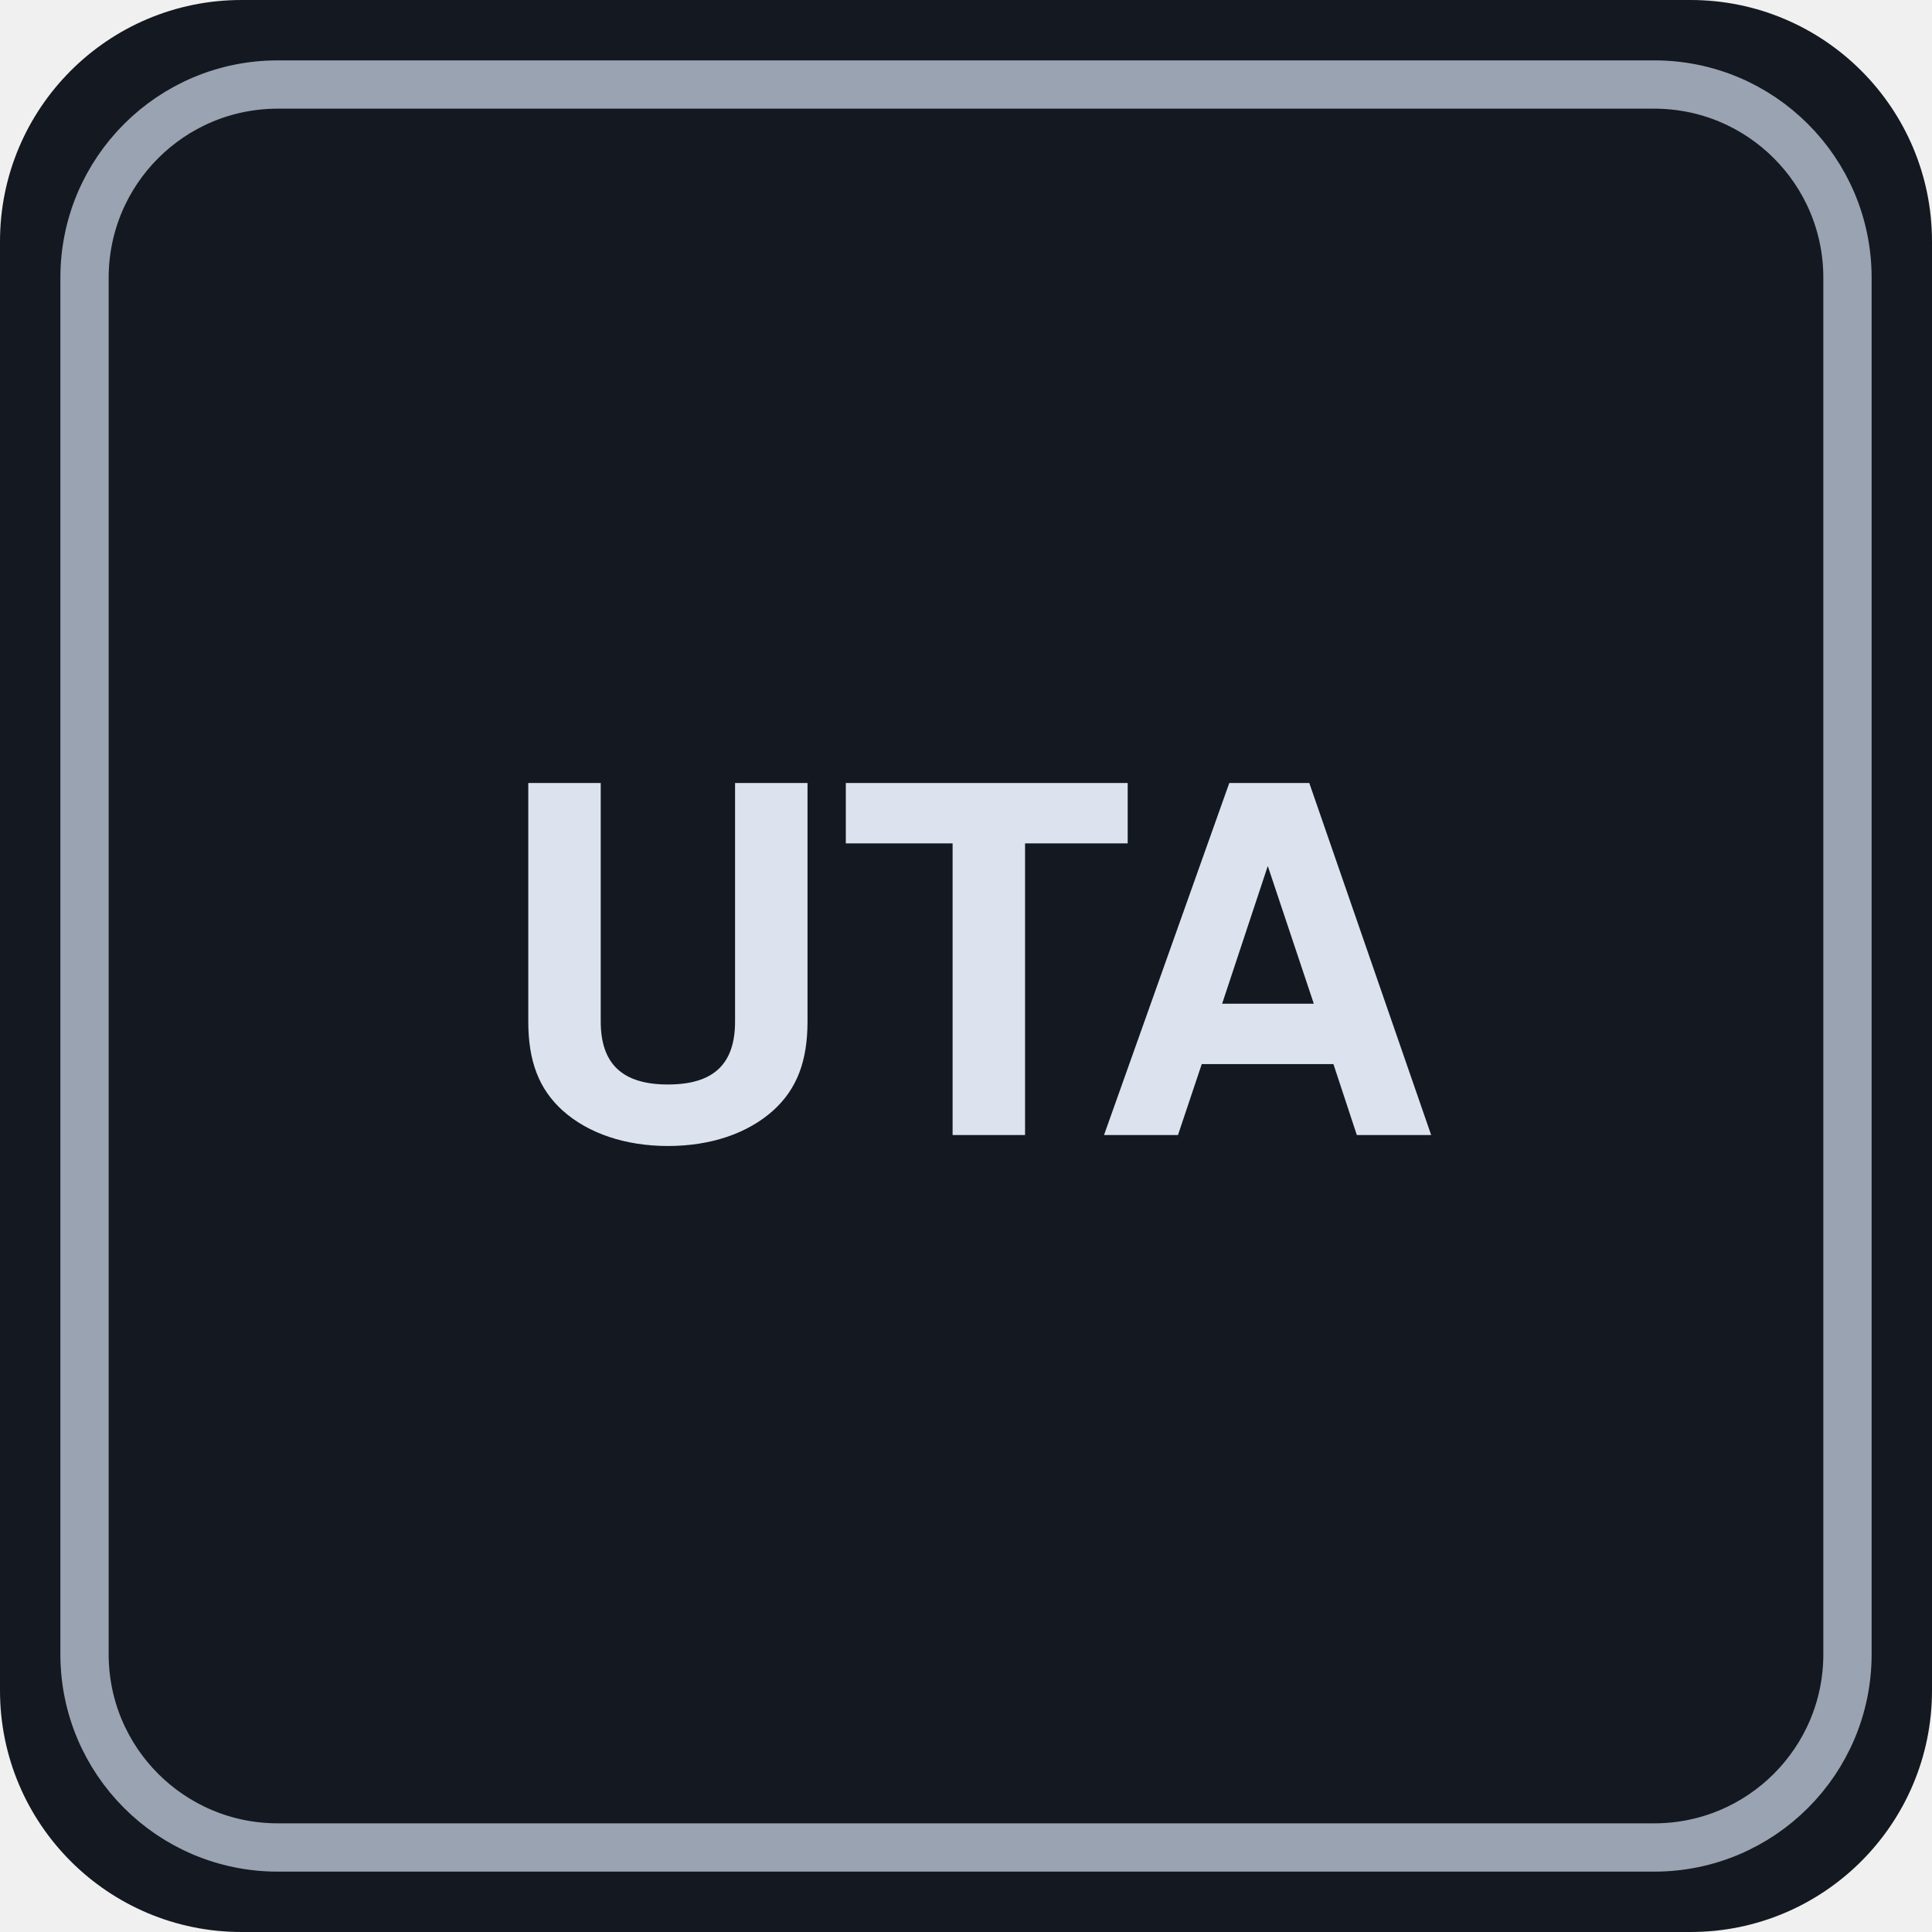
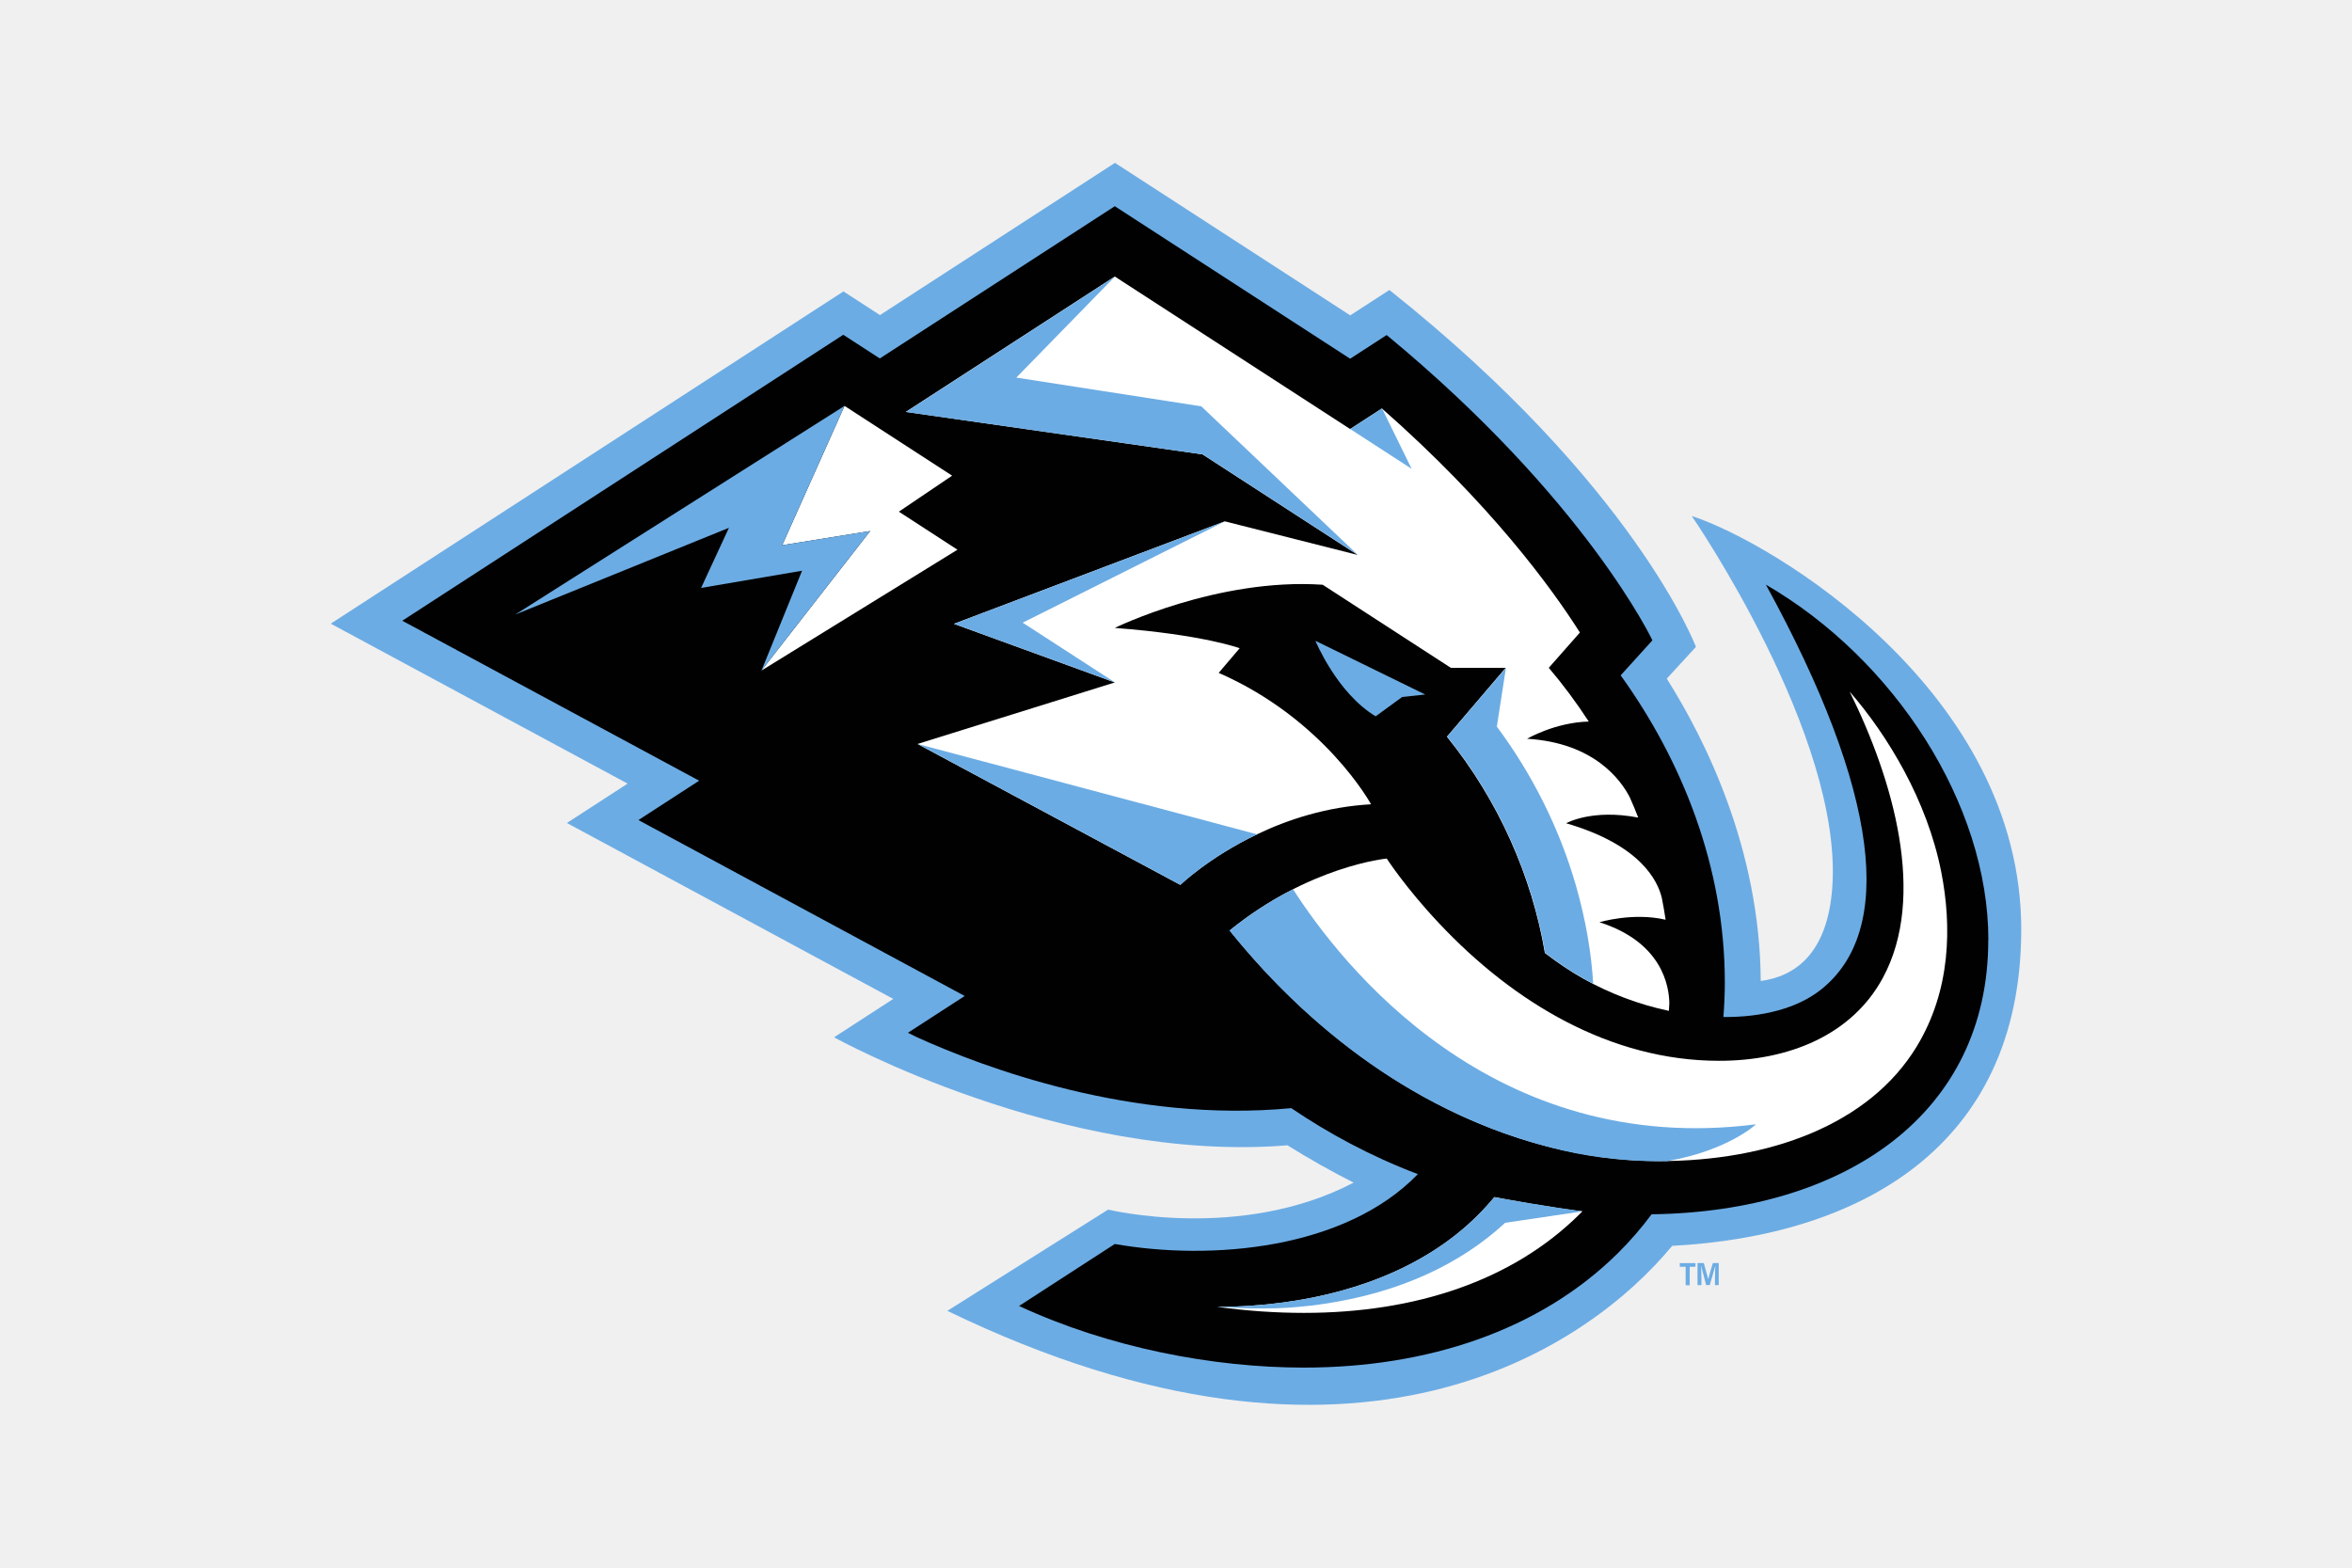
- <svg xmlns="http://www.w3.org/2000/svg" viewBox="0 0 80 80" width="80" height="80" role="img" aria-label="UTA">
-   <rect width="80" height="80" rx="10" fill="#141820" />
-   <rect x="3.5" y="3.5" width="73" height="73" rx="8" fill="none" stroke="#9aa3b2" stroke-width="2" />
-   <text x="40" y="47" text-anchor="middle" font-family="ui-sans-serif,system-ui,Helvetica,Arial,sans-serif" font-size="20" font-weight="700" fill="#dce3ee">UTA</text>
+ <svg xmlns="http://www.w3.org/2000/svg" viewBox="0 0 960 640">
+   <path fill="#6cace4" d="M825 380.216c.506-97.99-101.813-158.985-134.484-169.555 0 0 61.905 89.845 57.346 151.781-2.026 27.33-15.558 36.2-29.198 38.045-.289-53.755-22.613-98.533-38.35-123.438l11.902-12.959s-24.747-65.882-125.112-145.7l-15.992 10.353-96.023-62.262-95.915 62.153-14.906-9.665L135 254.606l121.17 65.303-24.785 16.072L364.601 407.8l-24.169 15.674s92.985 51.584 185.064 44.09a350 350 0 0 0 26.991 15.24c-46.13 24.181-100.184 11.005-100.184 11.005l-65.632 41.34c168.168 81.41 262.237 14.152 295.85-26.535 76.123-4.054 142.008-40 142.478-128.36z" />
+   <path fill="#010101" d="M811.576 383.763c0-55.456-38.315-114.64-90.813-145.084 46.564 84.958 52.86 141.392 22.359 165.428-9.551 7.53-23.77 11.222-39.69 11.077.362-4.67.579-9.376.579-14.118 0-47.529-17.692-90.859-42.512-125.356l12.953-14.299s-27.063-57.41-108.47-124.632l-14.906 9.665-96.06-62.261-95.914 62.153-14.907-9.666-179.998 116.741 121.169 65.303-24.784 16.072 133.181 71.82-23.192 15.021 3.763 1.846c27.207 12.344 87.846 35.113 152.718 28.923 15.051 10.208 32.273 19.584 51.666 26.932-29.704 30.77-84.301 35.44-123.702 28.525l-39.075 25.303c36.724 17.05 79.272 25.158 116.249 25.158 50.363 0 96.204-15.095 128.151-46.697 5.066-4.995 9.624-10.316 13.785-15.89 79.416-1.05 137.414-41.268 137.414-111.964z" />
+   <path fill="#fff" d="M652.888 376.487s13.604-4.127 26.955-1.014c-.435-3.004-.977-5.973-1.556-8.94-1.664-6.915-8.611-21.575-39.039-30.444 0 0 10.42-5.973 29.415-2.317-1.086-2.787-2.207-5.538-3.437-8.253-3.51-6.842-14.364-22.262-41.934-23.928 0 0 11.47-6.696 25.182-7.022-5.065-7.783-10.528-15.13-16.317-21.937l12.699-14.407c-11.469-18.099-36.398-52.415-80.827-91.474l-12.953 8.398-96.06-62.262-85.313 55.276 121.132 17.34 63.316 41.048-54.234-13.719-110.568 41.846 65.667 23.927-80.501 25.122 107.239 57.52s11.65-11.258 31.296-20.633c12.555-6.009 28.402-11.258 46.565-12.272 0 0-18.923-34.714-62.195-53.646l8.575-10.063s-15.124-5.575-50.979-8.29c0 0 41.825-20.525 84.844-17.629l52.317 33.918h22.396l-23.988 28.127c21.13 26.135 34.697 57.158 39.98 88.29 5.174 3.981 10.384 7.492 15.594 10.424a124 124 0 0 0 35.022 13.213c.073-1.05.109-2.1.181-3.15-.108-6.914-2.894-24.905-28.582-33.049zM609.906 488.74a87 87 0 0 1-2.93 3.403c-20.805 23.203-51.486 35.33-83.035 39.565a201 201 0 0 1-27.027 1.81c12.012 1.665 23.915 2.461 35.312 2.461 45.587 0 85.097-13.176 112.45-40.253.397-.398.795-.832 1.193-1.23-9.66-.942-33.865-5.322-35.963-5.792z" />
+   <path fill="#6cace4" d="m554.224 226.551-63.895-60.669-75.509-11.728 40.269-41.267-85.314 55.312 121.133 17.303zM499.99 212.833 389.42 254.678l65.668 23.928-37.664-24.398zM551.112 175.151l25.073 16.253-12.084-24.65zM481.826 361.247s11.65-11.258 31.296-20.633l-138.535-36.887zM630.673 389.012c5.174 3.981 10.384 7.493 15.594 10.425 1.34.76 2.678 1.448 4.016 2.136-.759-12.779-3.075-26.136-7.019-39.964-6.729-23.384-17.8-45.466-32.309-64.977l3.727-24.036-23.988 28.127c21.093 26.135 34.697 57.121 39.979 88.29M645.905 494.531s-15.63-2.136-36.036-5.792a86 86 0 0 1-2.93 3.403c-20.804 23.203-51.485 35.33-83.035 39.565a201 201 0 0 1-27.026 1.81s16.245 1.194 28.835.362a208 208 0 0 0 4.85-.398c1.374-.145 2.748-.29 4.087-.435h.253c2.026-.253 4.016-.507 6.042-.832 30.465-4.598 55.212-16.18 73.411-33.014z" />
+   <path fill="#fff" d="M501.87 379.89c32.563-26.425 64.148-29.393 64.148-29.393s7.598 11.837 21.419 26.497c30.356 32.29 69.937 56.072 114.259 56.072 28.365 0 54.126-10.46 66.789-33.809 18.09-33.339 4.161-81.194-13.532-116.922 15.594 17.918 31.658 44.56 37.375 73.555 4.378 22.154 3.98 48.362-10.022 71.384-19.465 32-60.313 46.733-104.96 46.733-60.422 0-125.474-32.144-175.44-94.153" />
+   <path fill="#6cace4" d="M527.812 363.022c-8.177 4.127-17.04 9.63-25.978 16.87 36.29 45.066 82.781 77.645 136.582 89.916 12.916 2.933 27.352 4.49 42.042 4.236 25.073-4.417 36.29-15.059 36.29-15.059-107.71 13.792-169.399-65.375-188.972-95.963M536.93 261.63s8.72 21.284 24.566 30.805l10.818-7.892 9.407-1.013-44.756-21.9z" />
+   <path fill="#fff" d="M355.194 216.778 310.8 273.755l79.996-49.339-23.916-15.529 21.745-14.697-43.923-28.488-25.435 56.868z" />
+   <path fill="#6cace4" d="m286.162 240.018 41.209-7.023-16.57 40.76 44.393-56.977-35.927 5.792 25.435-56.868-134.375 85.175 87.195-35.402zM692.035 515.672v1.484h-2.351v7.53h-1.665v-7.53h-2.388v-1.484h6.441zm7.96 9.013v-3.04c0-2.39.109-3.91.145-4.743h-.073c-.651 2.317-1.483 5.358-2.207 7.711h-1.483c-.687-2.57-1.447-5.394-2.026-7.747h-.072c.072.833.18 2.425.18 5.466v2.317h-1.591v-9.014h2.568c.652 2.281 1.34 4.887 1.773 6.517h.036c.398-1.593 1.23-4.345 1.882-6.517h2.388v9.014h-1.592z" />
</svg>
